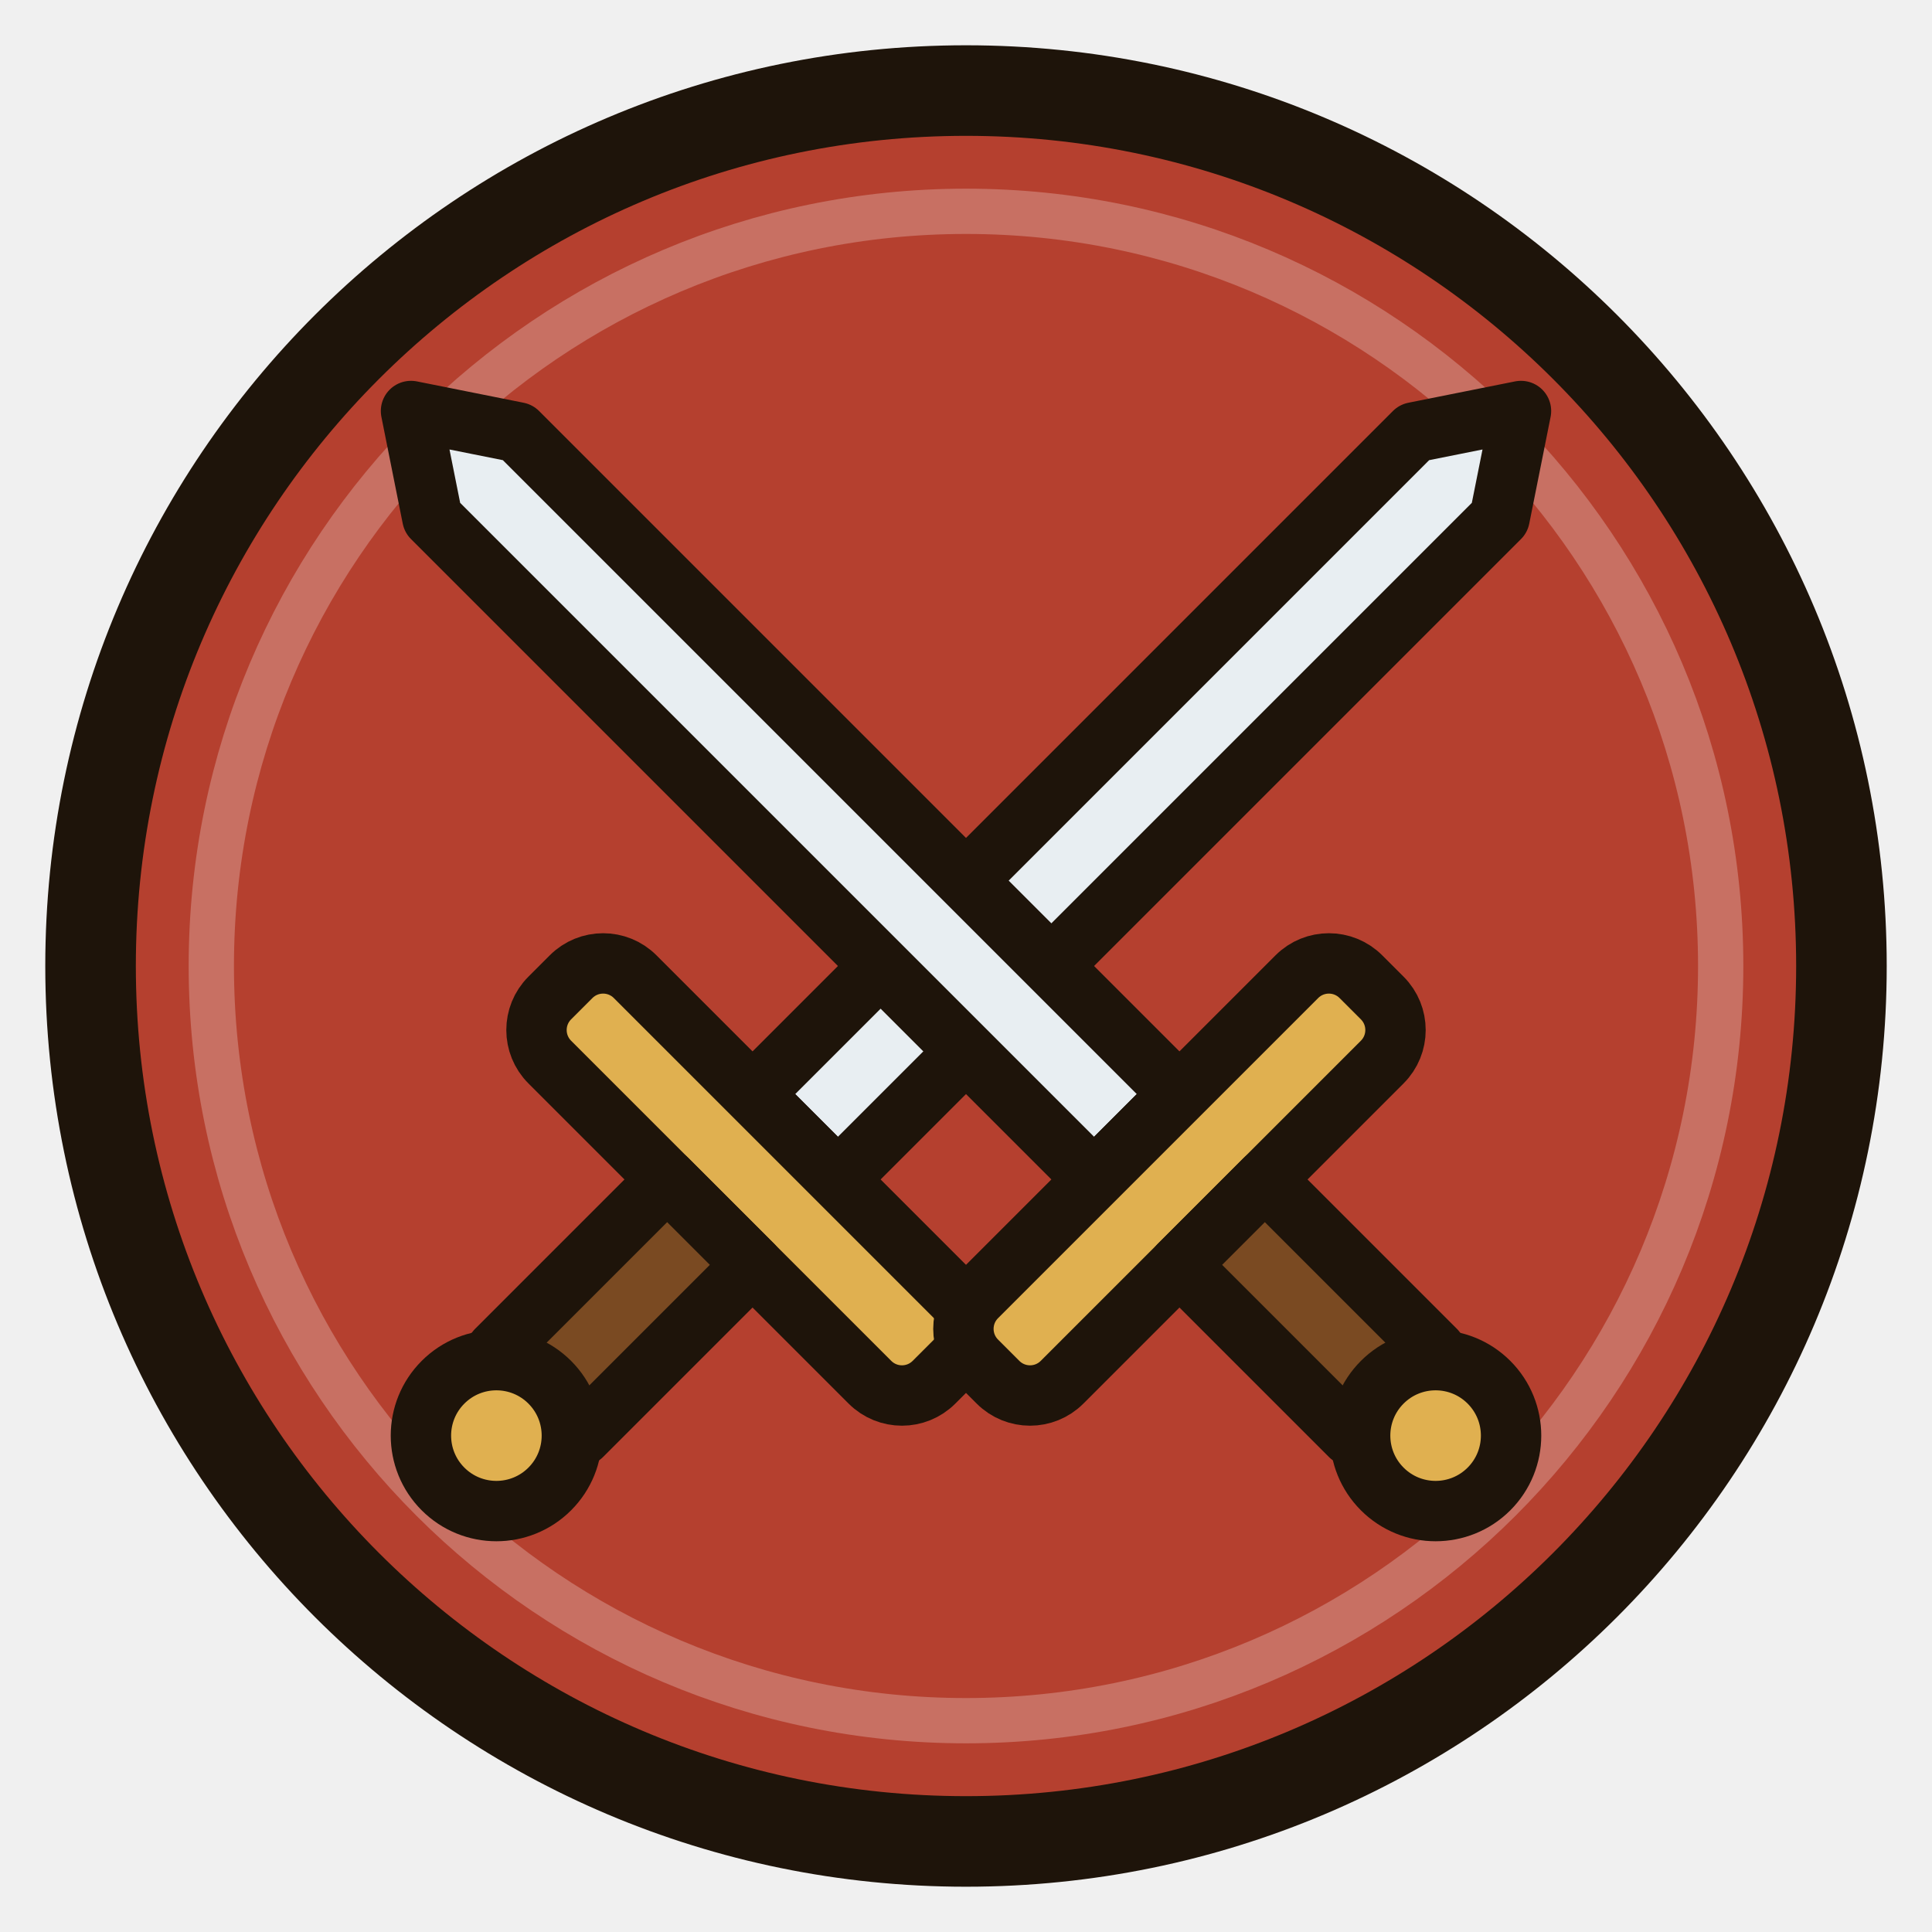
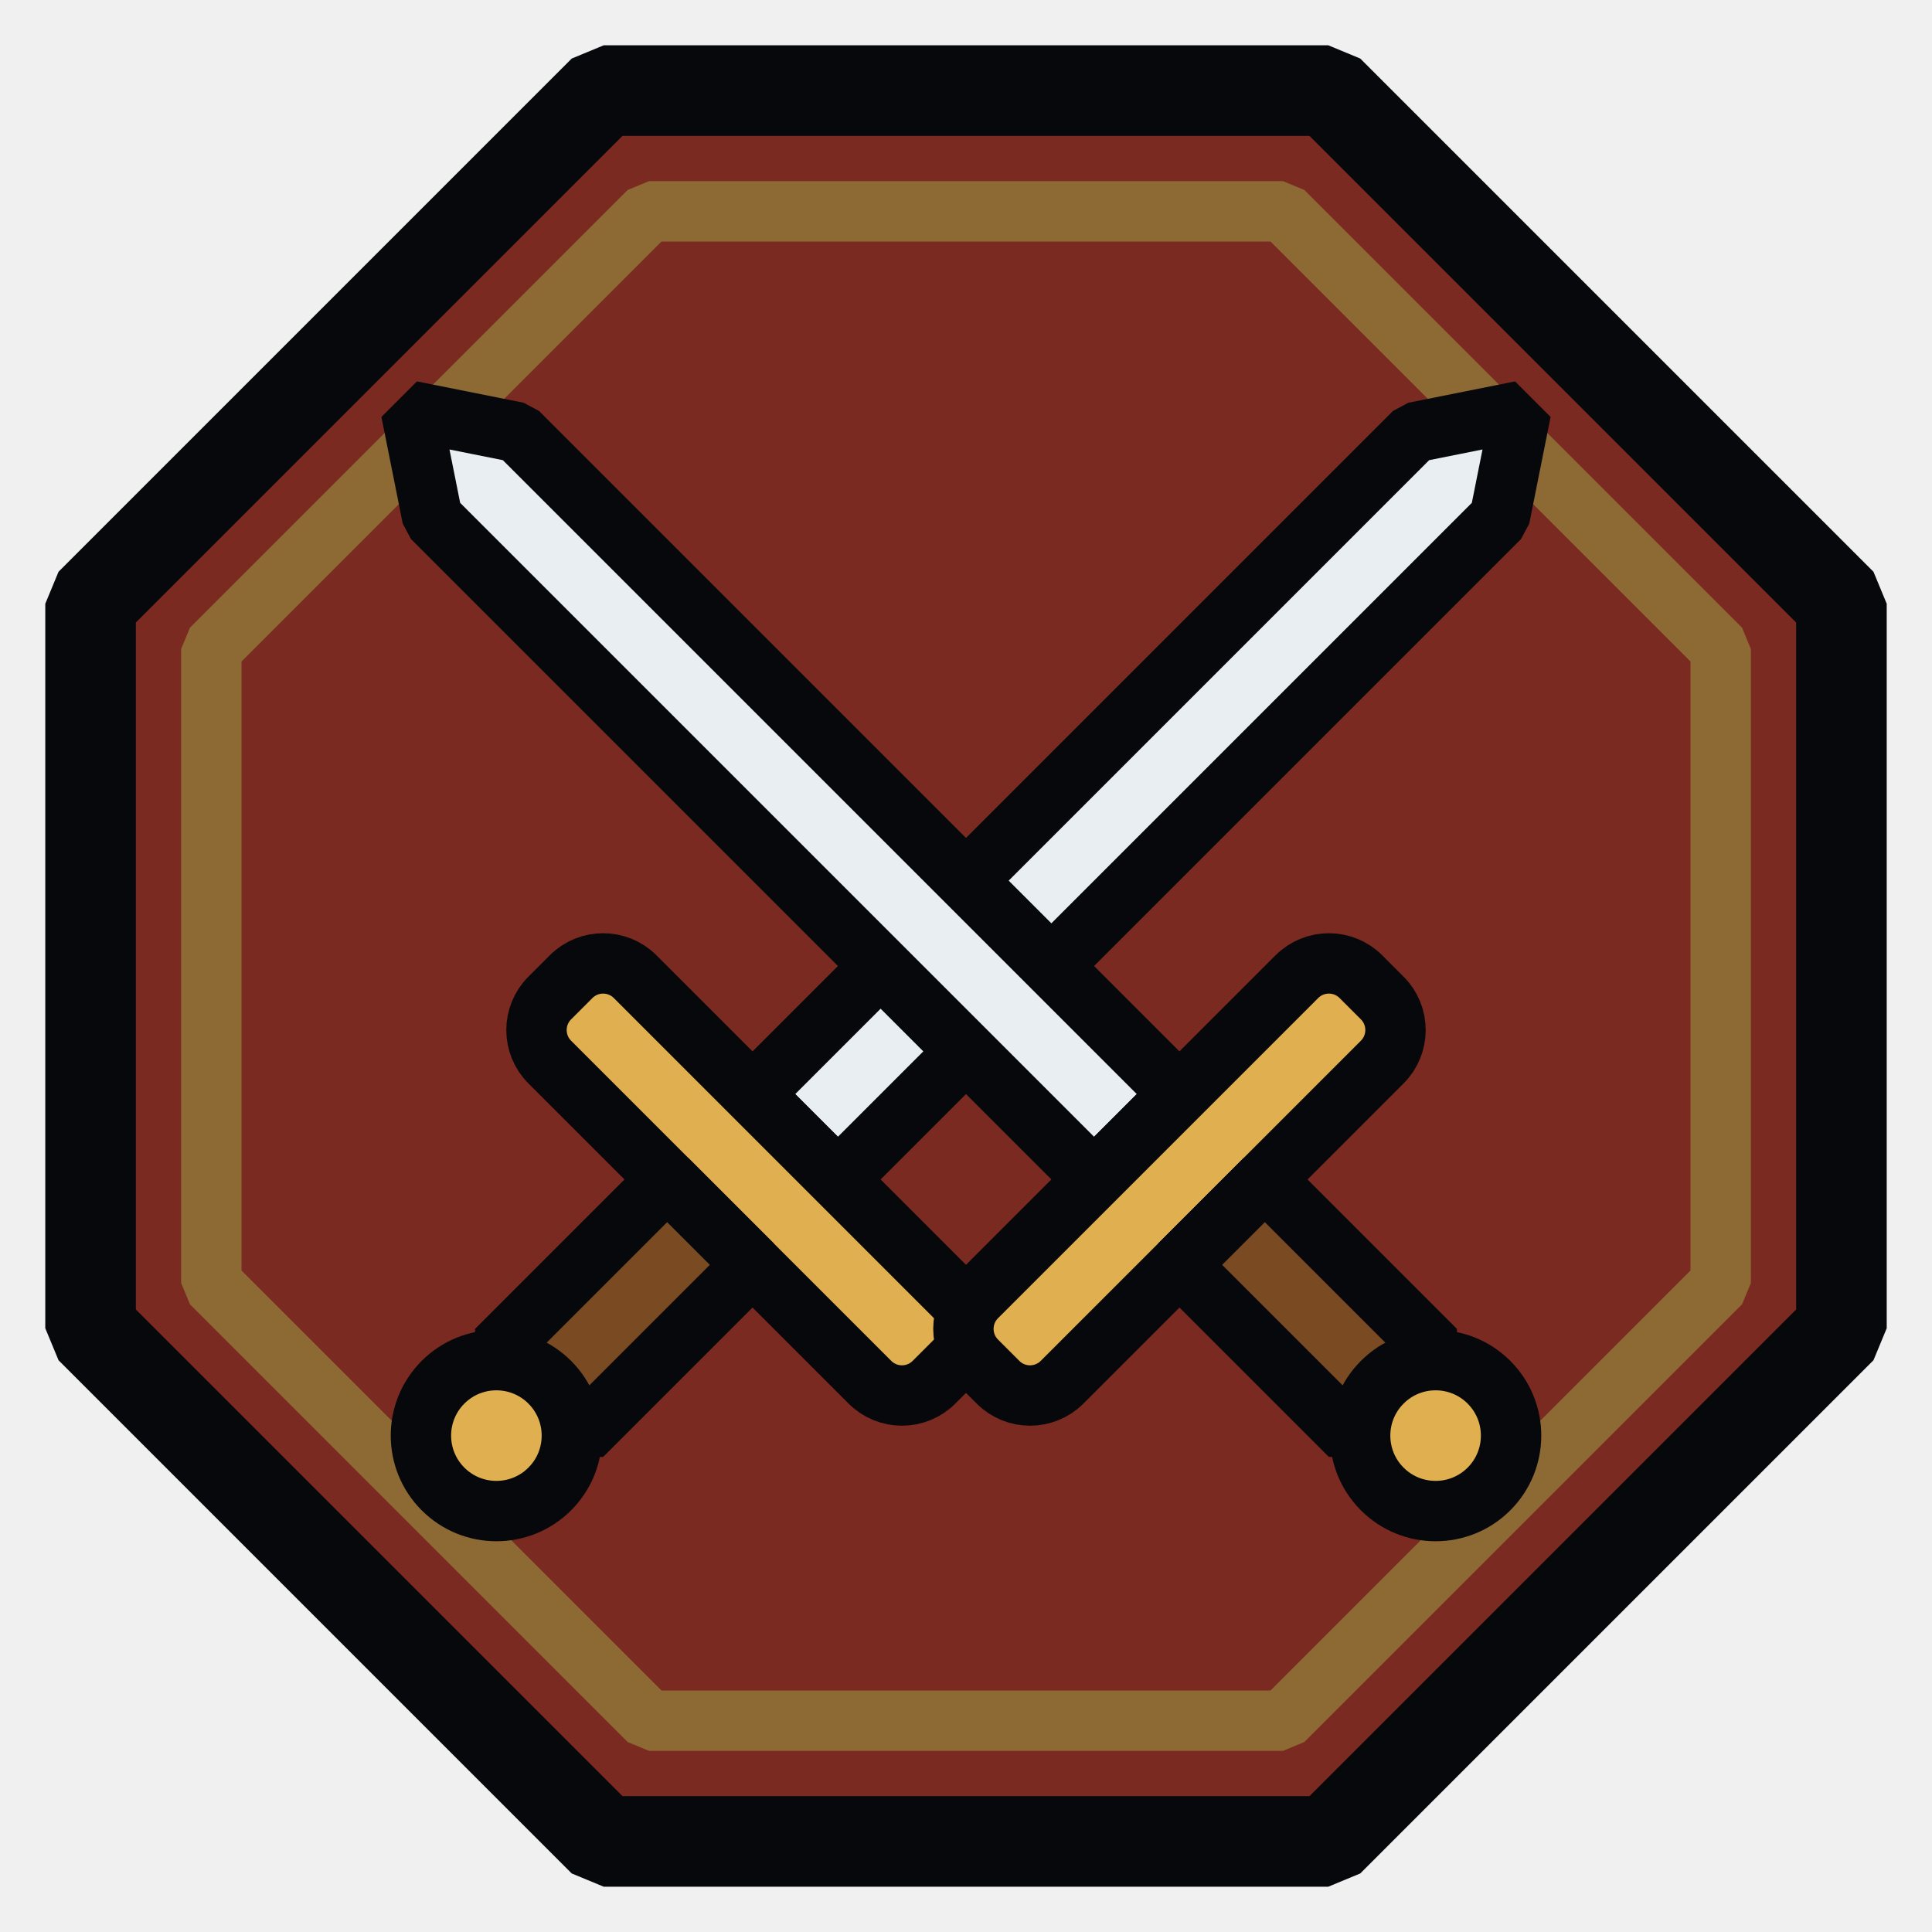
<svg xmlns="http://www.w3.org/2000/svg" width="128" height="128" viewBox="0 0 128 128">
-   <circle cx="64" cy="64" r="58" fill="#b5402f" stroke="#1e140a" stroke-width="6" />
-   <circle cx="64" cy="64" r="50" fill="none" stroke="#ffffff" stroke-opacity="0.25" stroke-width="3" />
+   <path d="M40 6 H88 L122 40 V88 L88 122 H40 L6 88 V40 Z" fill="#7a2a20" stroke="#06080c" stroke-width="6" stroke-linejoin="bevel" />
+   <path d="M43 14 H85 L114 43 V85 L85 114 H43 L14 85 V43 Z" fill="none" stroke="#8d6a34" stroke-width="4" stroke-linejoin="bevel" />
  <g transform="rotate(45 64 64)">
-     <path d="M60 18 L64 12 L68 18 L68 80 L60 80 Z" fill="#e8eef2" stroke="#1e140a" stroke-width="4" stroke-linejoin="round" />
-     <rect x="46" y="80" width="36" height="8" rx="3" fill="#e0b050" stroke="#1e140a" stroke-width="4" stroke-linejoin="round" />
-     <rect x="60" y="88" width="8" height="16" fill="#7a4a22" stroke="#1e140a" stroke-width="4" stroke-linejoin="round" />
-     <circle cx="64" cy="108" r="5" fill="#e0b050" stroke="#1e140a" stroke-width="4" stroke-linejoin="round" />
+     <path d="M60 18 L64 12 L68 18 L68 80 L60 80 Z" fill="#e8eef2" stroke="#06080c" stroke-width="4" stroke-linejoin="bevel" />
+     <rect x="46" y="80" width="36" height="8" rx="3" fill="#e0b050" stroke="#06080c" stroke-width="4" stroke-linejoin="bevel" />
+     <rect x="60" y="88" width="8" height="16" fill="#7a4a22" stroke="#06080c" stroke-width="4" stroke-linejoin="bevel" />
+     <circle cx="64" cy="108" r="5" fill="#e0b050" stroke="#06080c" stroke-width="4" stroke-linejoin="bevel" />
  </g>
  <g transform="rotate(-45 64 64)">
-     <path d="M60 18 L64 12 L68 18 L68 80 L60 80 Z" fill="#e8eef2" stroke="#1e140a" stroke-width="4" stroke-linejoin="round" />
-     <rect x="46" y="80" width="36" height="8" rx="3" fill="#e0b050" stroke="#1e140a" stroke-width="4" stroke-linejoin="round" />
-     <rect x="60" y="88" width="8" height="16" fill="#7a4a22" stroke="#1e140a" stroke-width="4" stroke-linejoin="round" />
-     <circle cx="64" cy="108" r="5" fill="#e0b050" stroke="#1e140a" stroke-width="4" stroke-linejoin="round" />
+     <path d="M60 18 L64 12 L68 18 L68 80 L60 80 Z" fill="#e8eef2" stroke="#06080c" stroke-width="4" stroke-linejoin="bevel" />
+     <rect x="46" y="80" width="36" height="8" rx="3" fill="#e0b050" stroke="#06080c" stroke-width="4" stroke-linejoin="bevel" />
+     <rect x="60" y="88" width="8" height="16" fill="#7a4a22" stroke="#06080c" stroke-width="4" stroke-linejoin="bevel" />
+     <circle cx="64" cy="108" r="5" fill="#e0b050" stroke="#06080c" stroke-width="4" stroke-linejoin="bevel" />
  </g>
</svg>
